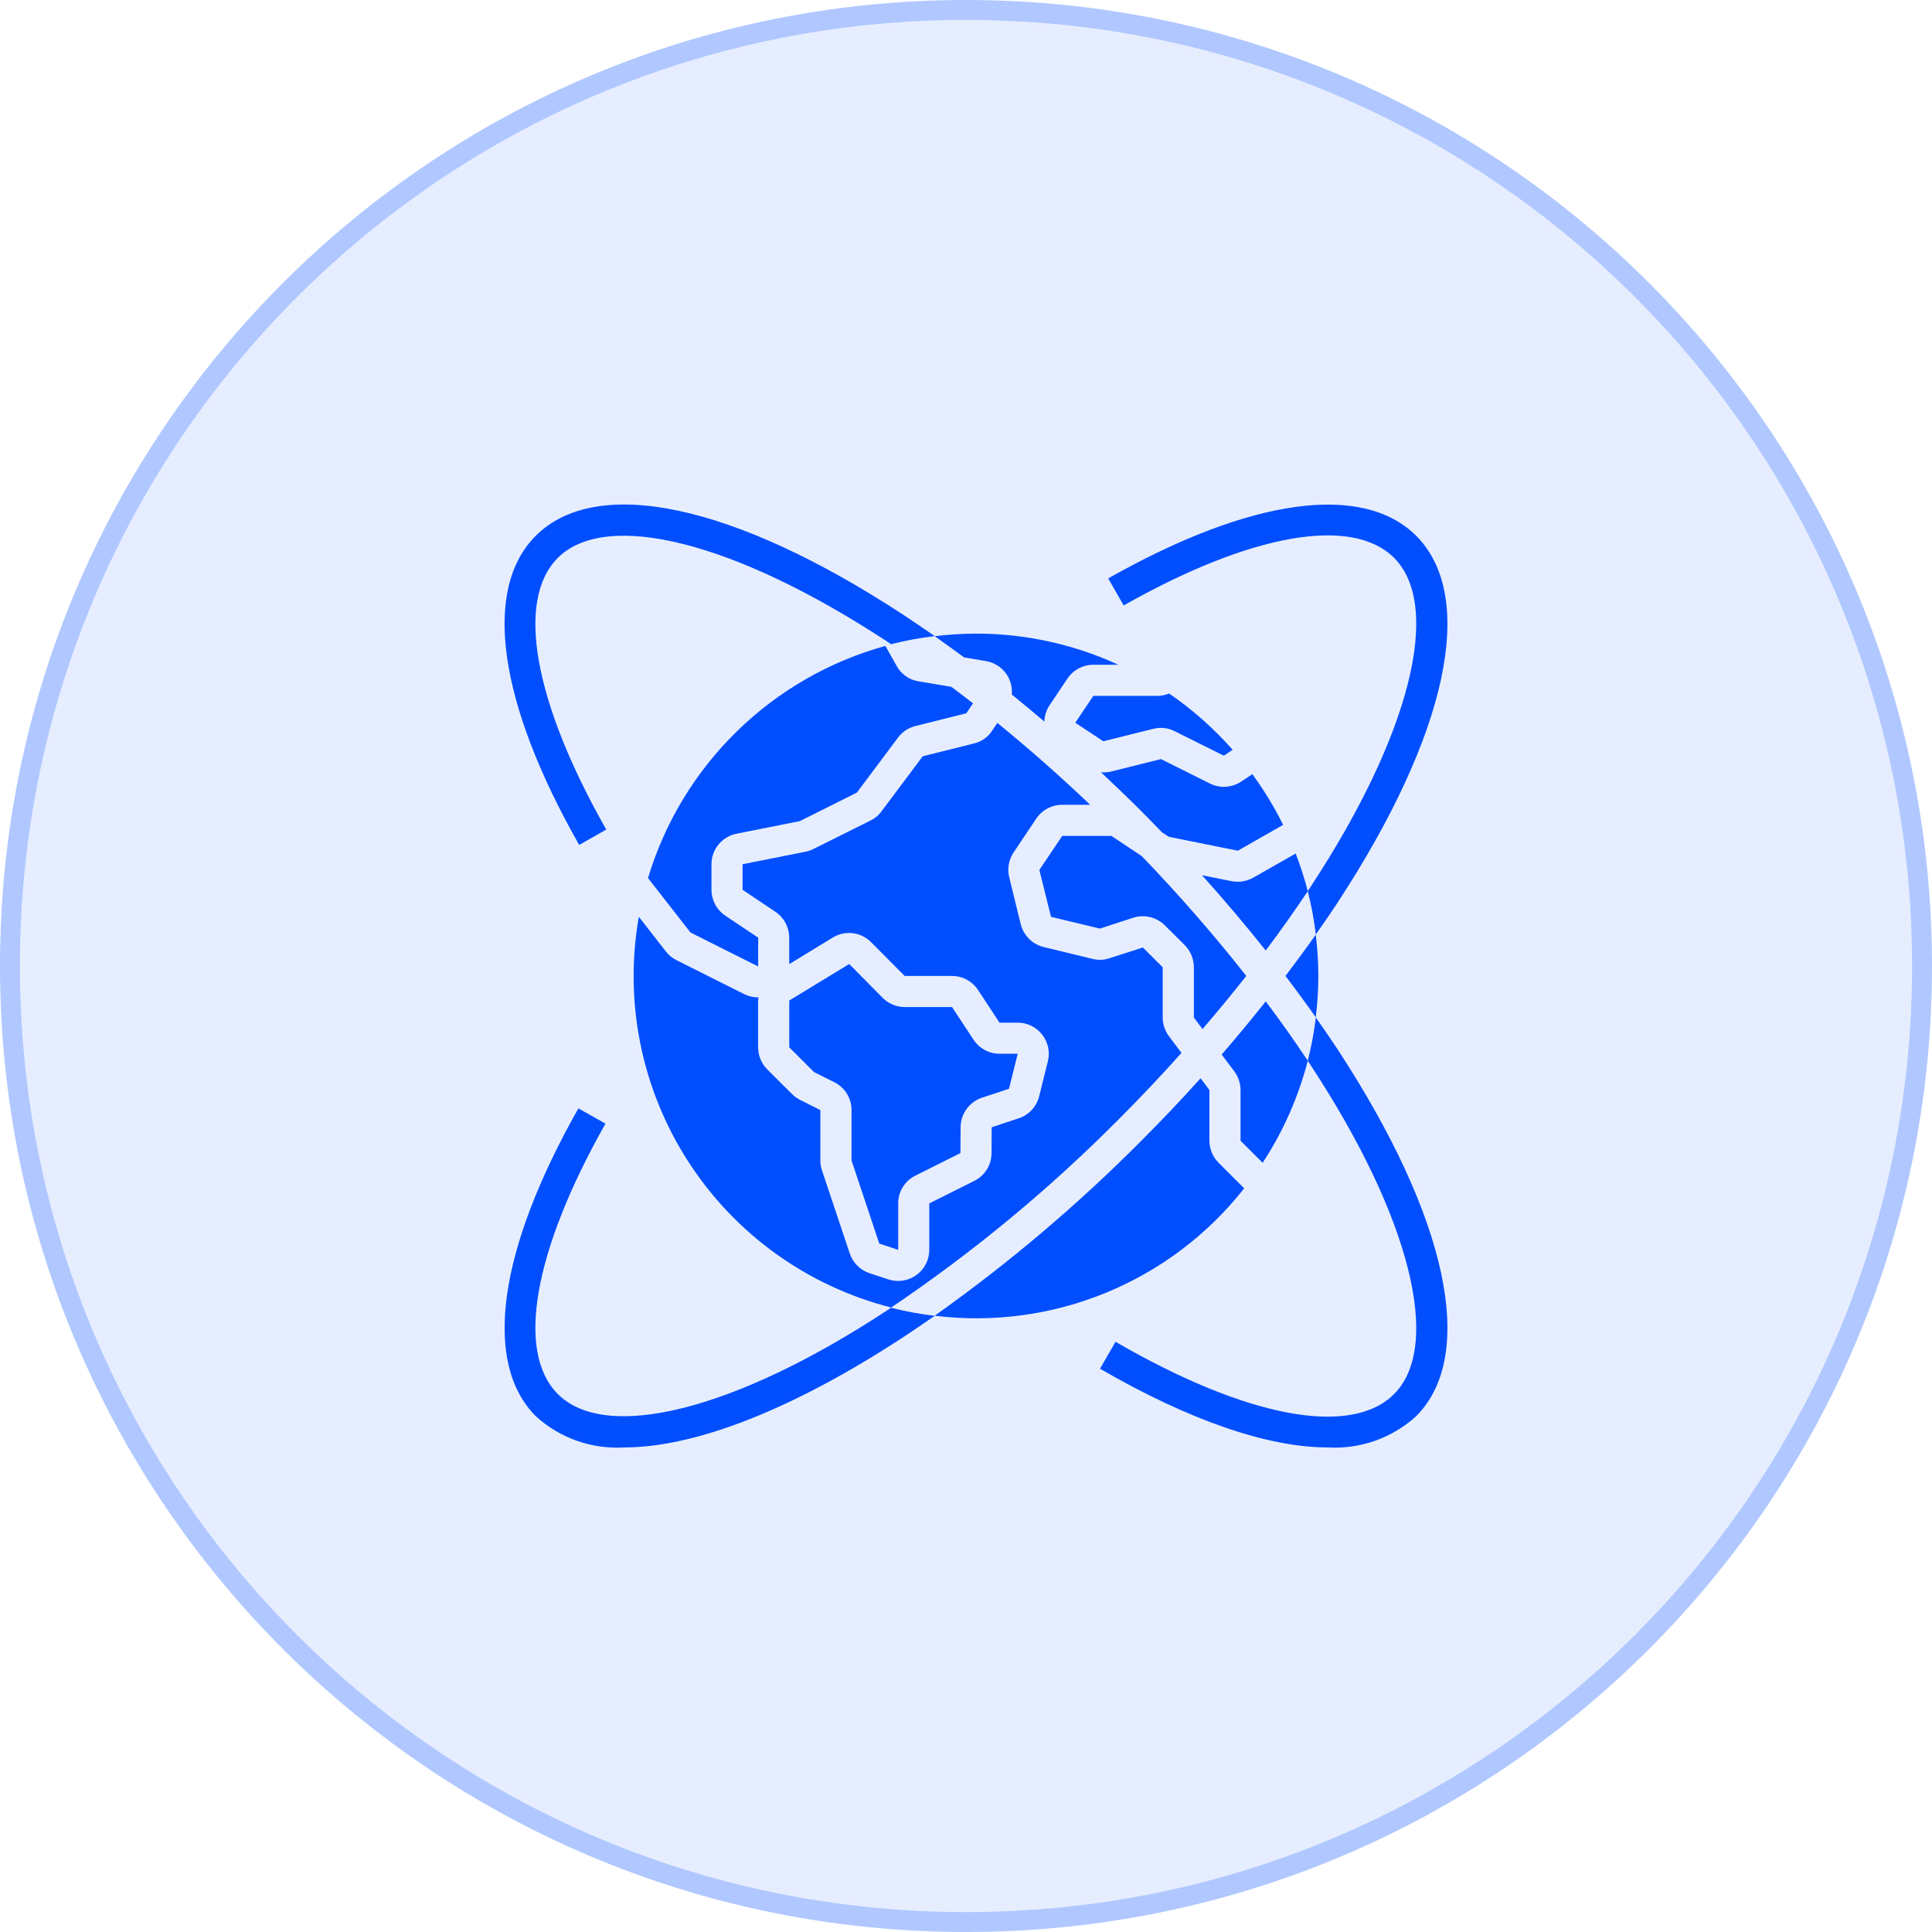
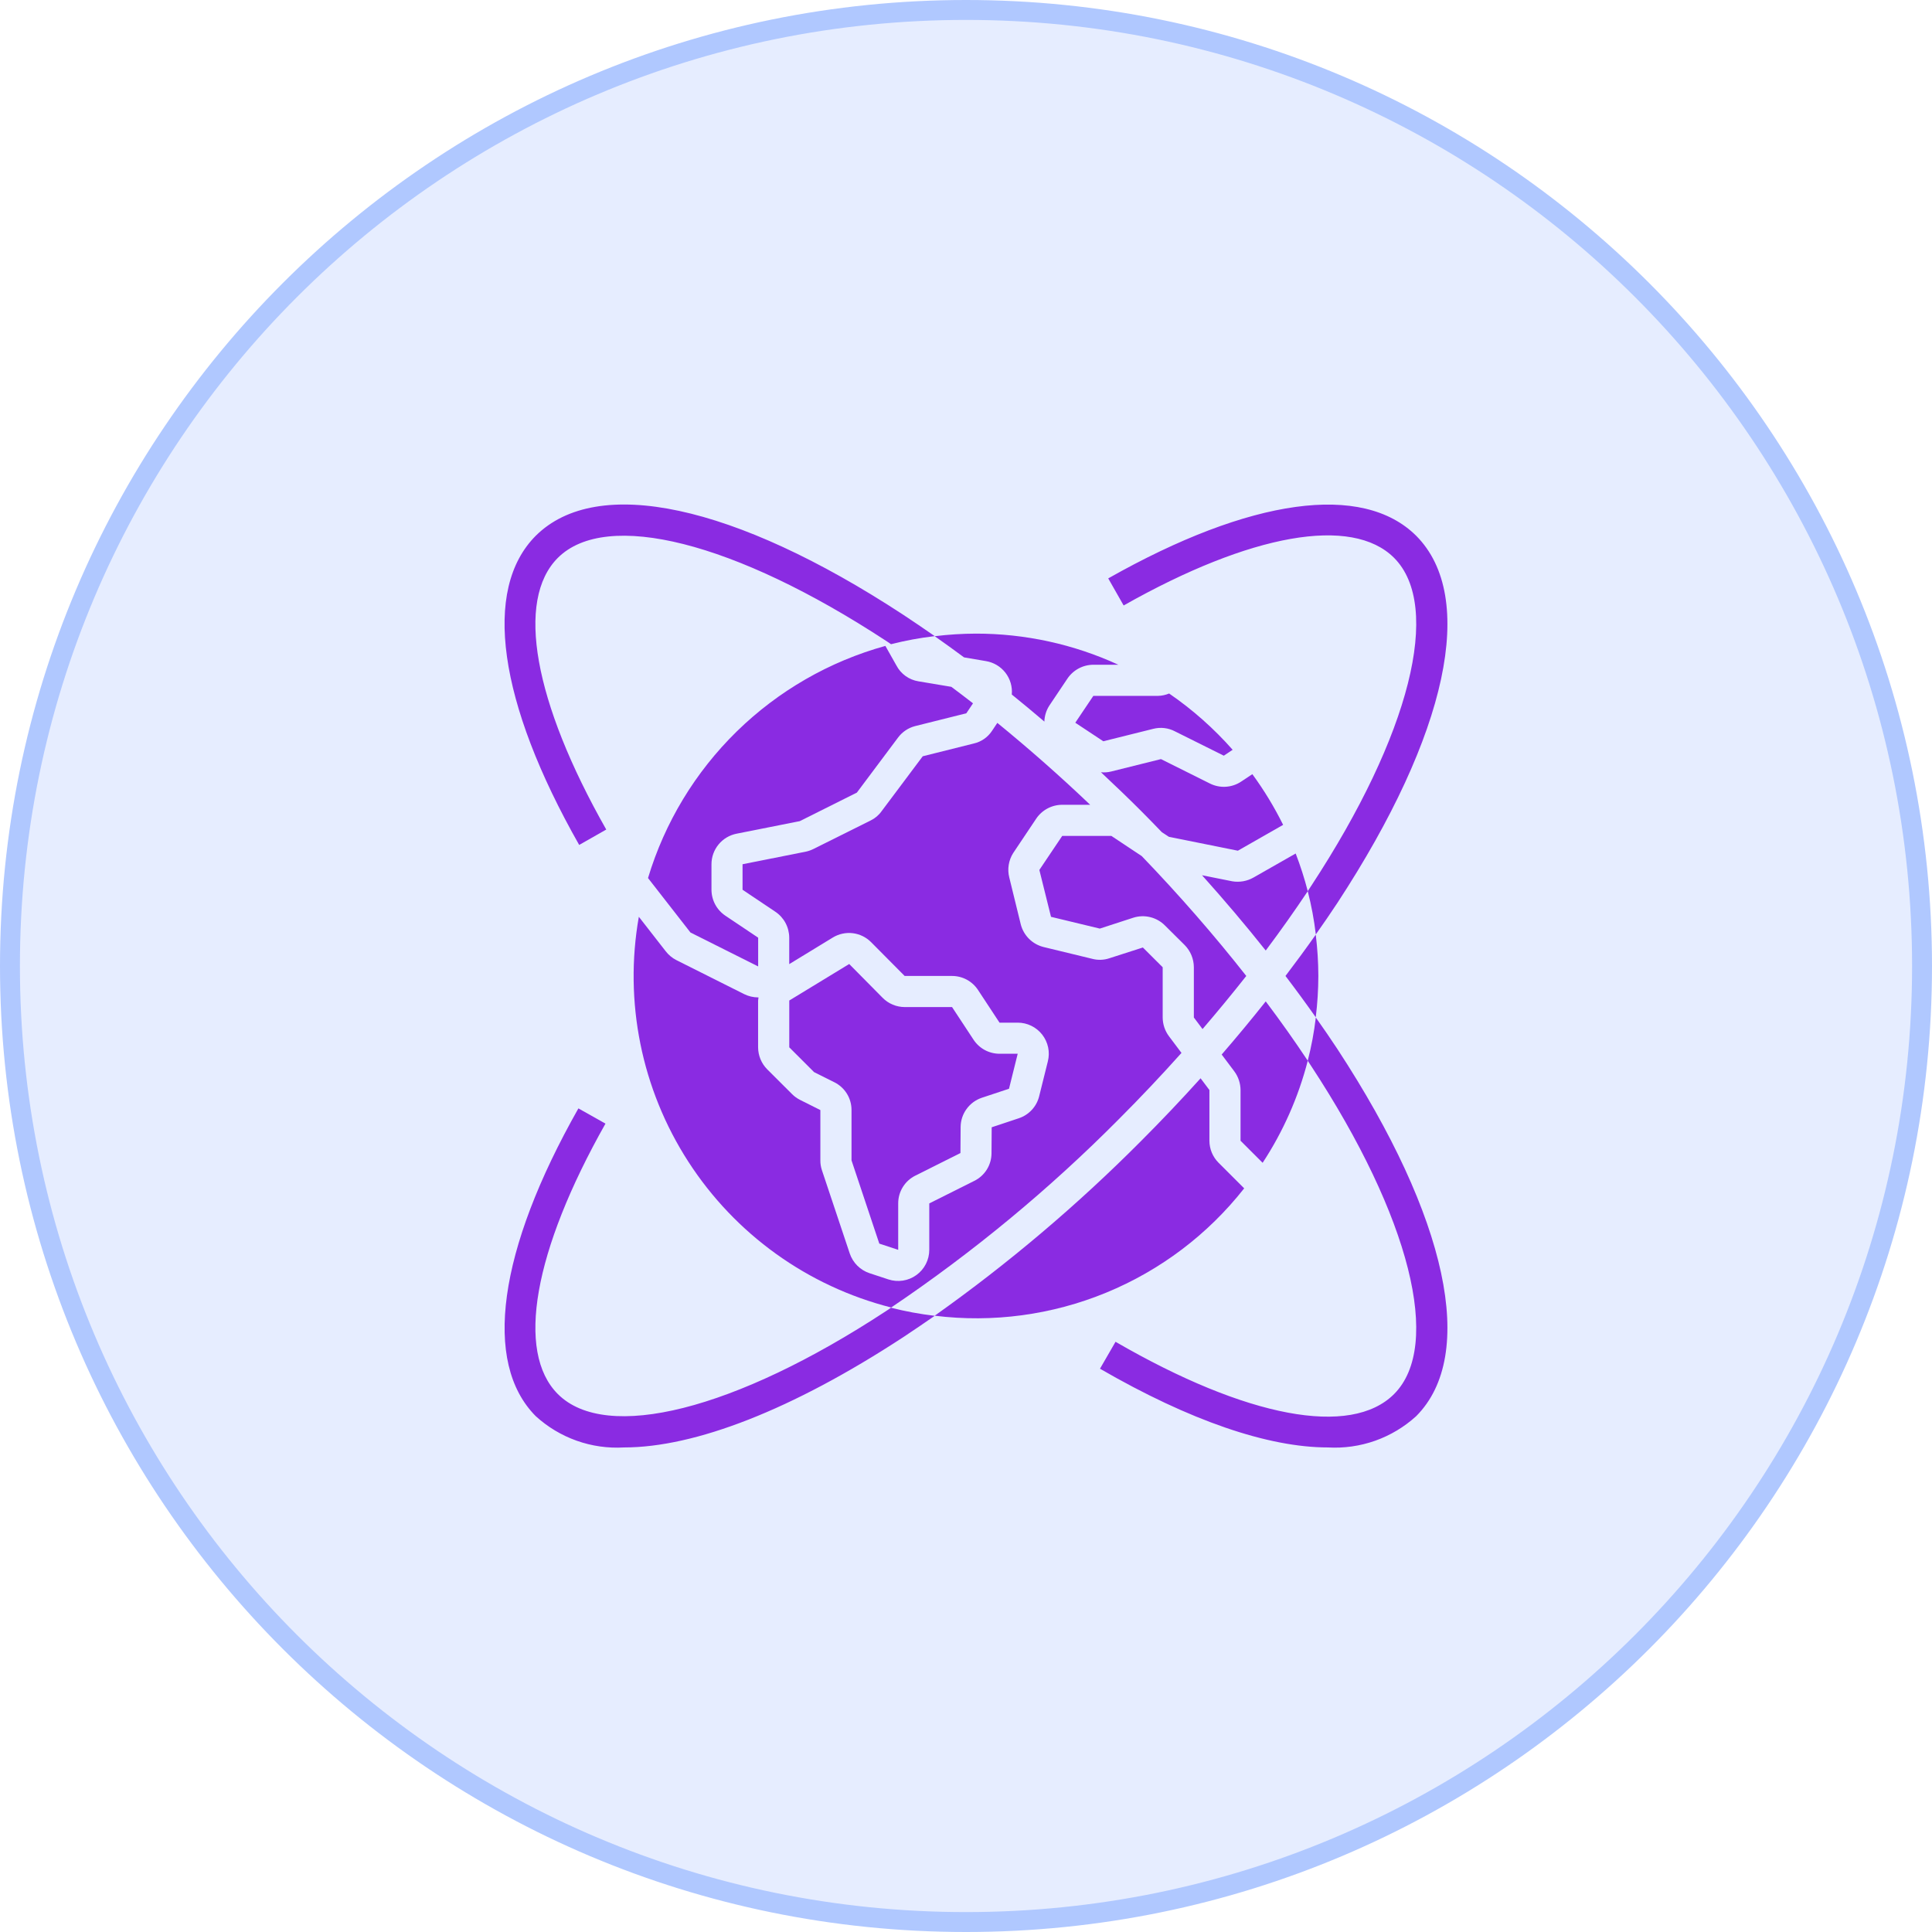
<svg xmlns="http://www.w3.org/2000/svg" width="97" height="97" viewBox="0 0 97 97" fill="none">
  <circle cx="48.5" cy="48.5" r="48" fill="#E6EDFF" stroke="#B0C8FF" />
-   <path d="M62.311 39.244C62.082 39.396 61.817 39.484 61.542 39.501C61.268 39.518 60.994 39.462 60.748 39.339L58.289 38.112L55.78 38.737C55.615 38.778 55.444 38.789 55.275 38.772C55.954 39.408 56.629 40.053 57.291 40.716C57.643 41.067 57.987 41.424 58.331 41.78L58.687 42.014L62.15 42.711L64.422 41.414C63.981 40.523 63.464 39.671 62.877 38.869L62.311 39.244ZM62.928 44.062C62.606 44.244 62.231 44.309 61.866 44.247L60.35 43.943C61.473 45.193 62.541 46.454 63.549 47.723C64.296 46.726 64.999 45.733 65.659 44.744C65.493 44.102 65.291 43.471 65.052 42.852L62.928 44.062ZM58.143 34.938H54.893L53.987 36.286L55.394 37.217L57.903 36.592C58.271 36.498 58.661 36.544 58.997 36.722L61.444 37.941L61.888 37.645C60.945 36.576 59.874 35.626 58.699 34.819C58.523 34.892 58.334 34.933 58.143 34.938ZM66.19 49C66.188 48.307 66.145 47.614 66.06 46.927C65.566 47.627 65.059 48.318 64.54 49C65.059 49.682 65.566 50.373 66.06 51.074C66.145 50.386 66.188 49.693 66.19 49ZM63.393 58.381C64.425 56.809 65.19 55.078 65.659 53.257C65.003 52.267 64.3 51.274 63.549 50.277C62.84 51.171 62.102 52.06 61.337 52.945L61.971 53.789C62.172 54.06 62.282 54.389 62.284 54.727V57.273L63.393 58.381ZM60.376 51.666C61.137 50.78 61.869 49.892 62.572 49C60.976 46.969 59.212 44.945 57.326 42.984L55.799 41.969H53.331L52.183 43.677L52.768 46.031L55.218 46.622L56.901 46.075C57.177 45.987 57.472 45.978 57.753 46.048C58.035 46.118 58.291 46.264 58.494 46.471L59.482 47.452C59.774 47.748 59.938 48.147 59.94 48.562V51.086L60.376 51.666ZM44.147 62.438L45.096 62.75V60.42C45.095 60.13 45.175 59.845 45.328 59.598C45.481 59.351 45.7 59.151 45.96 59.023L48.221 57.891L48.23 56.586C48.232 56.259 48.336 55.942 48.529 55.678C48.721 55.413 48.991 55.216 49.301 55.113L50.659 54.663L51.096 52.906H50.186C49.927 52.906 49.672 52.842 49.444 52.719C49.217 52.597 49.023 52.419 48.88 52.203L47.8 50.562H45.422C45.006 50.56 44.608 50.394 44.315 50.098L42.636 48.4L39.627 50.233V52.583L40.871 53.827L41.887 54.335C42.147 54.464 42.367 54.663 42.52 54.91C42.673 55.157 42.753 55.442 42.752 55.733V58.258L44.147 62.438ZM62.467 59.663L61.177 58.375C60.886 58.082 60.722 57.686 60.721 57.273V54.727L60.278 54.138C59.309 55.213 58.312 56.263 57.289 57.287C54.093 60.501 50.626 63.436 46.928 66.058C49.85 66.42 52.815 66.021 55.537 64.901C58.26 63.781 60.647 61.977 62.467 59.663ZM45.005 33.409L44.452 32.429C41.642 33.207 39.076 34.684 36.992 36.722C34.909 38.76 33.375 41.292 32.535 44.084L34.666 46.818L38.065 48.521V47.078L36.424 45.978C36.209 45.835 36.032 45.641 35.909 45.413C35.787 45.185 35.722 44.931 35.721 44.672V43.391C35.721 43.029 35.846 42.679 36.075 42.4C36.304 42.12 36.623 41.929 36.977 41.858L40.155 41.227L43.021 39.794L45.088 37.031C45.298 36.749 45.598 36.546 45.938 36.457L48.516 35.812L48.852 35.312C48.492 35.032 48.13 34.756 47.764 34.484L46.116 34.208C45.881 34.171 45.658 34.079 45.465 33.94C45.272 33.801 45.114 33.619 45.005 33.409ZM46.929 31.942C47.419 32.286 47.909 32.64 48.402 33.005L49.495 33.191C49.885 33.254 50.236 33.462 50.478 33.773C50.72 34.085 50.835 34.477 50.799 34.87C51.346 35.312 51.891 35.765 52.435 36.229C52.443 35.943 52.529 35.665 52.684 35.425L53.587 34.078C53.73 33.863 53.925 33.686 54.152 33.563C54.38 33.441 54.634 33.376 54.893 33.375H56.149C53.908 32.344 51.469 31.811 49.002 31.812C48.309 31.814 47.617 31.858 46.929 31.942Z" fill="#014EFF" />
-   <path d="M59.319 52.864L58.688 52.024C58.486 51.752 58.377 51.424 58.375 51.086V48.563L57.38 47.571L55.702 48.11C55.417 48.207 55.11 48.215 54.82 48.135L52.402 47.549C52.125 47.481 51.871 47.34 51.668 47.139C51.466 46.939 51.321 46.687 51.25 46.411L50.672 44.053C50.62 43.846 50.611 43.631 50.645 43.42C50.679 43.21 50.755 43.008 50.87 42.828L52.023 41.105C52.166 40.89 52.361 40.715 52.588 40.593C52.816 40.471 53.07 40.407 53.328 40.406H54.734C53.234 38.976 51.679 37.605 50.073 36.294L49.812 36.685C49.599 37.014 49.266 37.246 48.883 37.331L46.328 37.97L44.263 40.727C44.123 40.925 43.935 41.085 43.716 41.192L40.846 42.622C40.729 42.681 40.605 42.726 40.477 42.755L37.281 43.391V44.672L38.922 45.772C39.137 45.915 39.314 46.109 39.437 46.337C39.559 46.565 39.624 46.82 39.625 47.078V48.406L41.812 47.071C42.113 46.887 42.466 46.811 42.815 46.853C43.165 46.896 43.489 47.055 43.737 47.305L45.42 49H47.798C48.057 49 48.312 49.064 48.539 49.186C48.767 49.309 48.961 49.487 49.103 49.703L50.183 51.344H51.095C51.332 51.344 51.566 51.398 51.779 51.502C51.993 51.606 52.179 51.758 52.326 51.945C52.472 52.132 52.573 52.35 52.623 52.582C52.672 52.814 52.668 53.054 52.61 53.285L52.173 55.041C52.109 55.297 51.983 55.532 51.803 55.725C51.624 55.918 51.399 56.063 51.149 56.145L49.79 56.597L49.781 57.902C49.78 58.19 49.699 58.473 49.547 58.718C49.394 58.963 49.176 59.16 48.917 59.288L46.656 60.42V62.75C46.656 62.998 46.598 63.241 46.485 63.462C46.373 63.682 46.21 63.872 46.009 64.017C45.809 64.162 45.577 64.257 45.332 64.295C45.088 64.333 44.838 64.312 44.603 64.235L43.653 63.922C43.423 63.845 43.214 63.715 43.042 63.544C42.87 63.372 42.741 63.163 42.663 62.933L41.266 58.752C41.213 58.593 41.186 58.426 41.188 58.258V55.733L40.172 55.224C40.022 55.149 39.884 55.05 39.766 54.931L38.52 53.688C38.228 53.394 38.064 52.997 38.062 52.583V50.233C38.066 50.181 38.073 50.128 38.083 50.077H38.062C37.82 50.076 37.582 50.02 37.365 49.913L33.962 48.206C33.751 48.1 33.566 47.946 33.422 47.758L32.074 46.029C31.321 50.294 32.209 54.686 34.559 58.324C36.908 61.962 40.546 64.578 44.743 65.646C48.856 62.873 52.688 59.703 56.182 56.182C57.258 55.105 58.304 53.998 59.319 52.864Z" fill="#014EFF" />
-   <path d="M44.735 65.656C45.457 65.841 46.19 65.976 46.93 66.063C46.391 66.438 45.86 66.797 45.329 67.149C39.774 70.781 34.899 72.672 31.329 72.672C30.523 72.719 29.716 72.605 28.955 72.335C28.194 72.065 27.495 71.646 26.899 71.102C24.227 68.414 25.001 62.781 29.04 55.649L30.399 56.414C26.79 62.805 25.891 67.875 28.008 69.992C30.438 72.422 36.907 70.797 44.469 65.836C44.555 65.781 44.649 65.719 44.735 65.656ZM45.329 30.852C45.86 31.203 46.391 31.563 46.93 31.938C46.19 32.024 45.457 32.16 44.735 32.344C44.649 32.281 44.555 32.219 44.469 32.164C36.907 27.211 30.446 25.578 28.008 28.008C25.883 30.133 26.797 35.234 30.438 41.649L29.079 42.422C25.008 35.25 24.212 29.594 26.899 26.899C29.977 23.836 36.868 25.313 45.329 30.852ZM67.149 52.672C72.688 61.133 74.165 68.024 71.102 71.102C70.505 71.645 69.806 72.064 69.046 72.334C68.285 72.603 67.478 72.718 66.672 72.672C63.68 72.672 59.751 71.336 55.227 68.719L56.008 67.367C62.594 71.18 67.821 72.164 69.993 69.992C72.422 67.555 70.797 61.094 65.837 53.531L65.657 53.258C65.841 52.544 65.977 51.818 66.063 51.086C66.438 51.617 66.805 52.149 67.149 52.672ZM56.415 30.399L55.641 29.039C62.782 25 68.415 24.227 71.102 26.899C74.165 29.977 72.688 36.867 67.149 45.328C66.805 45.852 66.438 46.383 66.063 46.914C65.977 46.182 65.841 45.456 65.657 44.742L65.837 44.469C70.797 36.906 72.422 30.445 69.993 28.008C67.876 25.891 62.797 26.789 56.415 30.399Z" fill="#014EFF" />
+   <path d="M62.311 39.244C62.082 39.396 61.817 39.484 61.542 39.501C61.268 39.518 60.994 39.462 60.748 39.339L58.289 38.112L55.78 38.737C55.615 38.778 55.444 38.789 55.275 38.772C55.954 39.408 56.629 40.053 57.291 40.716C57.643 41.067 57.987 41.424 58.331 41.78L58.687 42.014L62.15 42.711L64.422 41.414C63.981 40.523 63.464 39.671 62.877 38.869L62.311 39.244ZM62.928 44.062C62.606 44.244 62.231 44.309 61.866 44.247L60.35 43.943C61.473 45.193 62.541 46.454 63.549 47.723C64.296 46.726 64.999 45.733 65.659 44.744C65.493 44.102 65.291 43.471 65.052 42.852L62.928 44.062ZM58.143 34.938H54.893L53.987 36.286L55.394 37.217L57.903 36.592C58.271 36.498 58.661 36.544 58.997 36.722L61.444 37.941L61.888 37.645C60.945 36.576 59.874 35.626 58.699 34.819C58.523 34.892 58.334 34.933 58.143 34.938ZM66.19 49C66.188 48.307 66.145 47.614 66.06 46.927C65.566 47.627 65.059 48.318 64.54 49C65.059 49.682 65.566 50.373 66.06 51.074C66.145 50.386 66.188 49.693 66.19 49ZM63.393 58.381C64.425 56.809 65.19 55.078 65.659 53.257C65.003 52.267 64.3 51.274 63.549 50.277C62.84 51.171 62.102 52.06 61.337 52.945L61.971 53.789C62.172 54.06 62.282 54.389 62.284 54.727V57.273L63.393 58.381ZM60.376 51.666C61.137 50.78 61.869 49.892 62.572 49C60.976 46.969 59.212 44.945 57.326 42.984L55.799 41.969H53.331L52.183 43.677L52.768 46.031L55.218 46.622L56.901 46.075C57.177 45.987 57.472 45.978 57.753 46.048C58.035 46.118 58.291 46.264 58.494 46.471L59.482 47.452C59.774 47.748 59.938 48.147 59.94 48.562V51.086L60.376 51.666ZM44.147 62.438L45.096 62.75V60.42C45.095 60.13 45.175 59.845 45.328 59.598C45.481 59.351 45.7 59.151 45.96 59.023L48.221 57.891L48.23 56.586C48.232 56.259 48.336 55.942 48.529 55.678C48.721 55.413 48.991 55.216 49.301 55.113L50.659 54.663L51.096 52.906H50.186C49.927 52.906 49.672 52.842 49.444 52.719C49.217 52.597 49.023 52.419 48.88 52.203L47.8 50.562H45.422C45.006 50.56 44.608 50.394 44.315 50.098L42.636 48.4L39.627 50.233V52.583L40.871 53.827L41.887 54.335C42.147 54.464 42.367 54.663 42.52 54.91C42.673 55.157 42.753 55.442 42.752 55.733V58.258L44.147 62.438ZM62.467 59.663L61.177 58.375C60.886 58.082 60.722 57.686 60.721 57.273V54.727L60.278 54.138C59.309 55.213 58.312 56.263 57.289 57.287C54.093 60.501 50.626 63.436 46.928 66.058C49.85 66.42 52.815 66.021 55.537 64.901C58.26 63.781 60.647 61.977 62.467 59.663ZM45.005 33.409L44.452 32.429C41.642 33.207 39.076 34.684 36.992 36.722C34.909 38.76 33.375 41.292 32.535 44.084L34.666 46.818L38.065 48.521V47.078L36.424 45.978C36.209 45.835 36.032 45.641 35.909 45.413C35.787 45.185 35.722 44.931 35.721 44.672V43.391C35.721 43.029 35.846 42.679 36.075 42.4C36.304 42.12 36.623 41.929 36.977 41.858L40.155 41.227L43.021 39.794L45.088 37.031C45.298 36.749 45.598 36.546 45.938 36.457L48.516 35.812L48.852 35.312C48.492 35.032 48.13 34.756 47.764 34.484L46.116 34.208C45.881 34.171 45.658 34.079 45.465 33.94C45.272 33.801 45.114 33.619 45.005 33.409ZM46.929 31.942C47.419 32.286 47.909 32.64 48.402 33.005L49.495 33.191C49.885 33.254 50.236 33.462 50.478 33.773C50.72 34.085 50.835 34.477 50.799 34.87C51.346 35.312 51.891 35.765 52.435 36.229C52.443 35.943 52.529 35.665 52.684 35.425L53.587 34.078C53.73 33.863 53.925 33.686 54.152 33.563C54.38 33.441 54.634 33.376 54.893 33.375H56.149C53.908 32.344 51.469 31.811 49.002 31.812C48.309 31.814 47.617 31.858 46.929 31.942Z" fill="#8A2BE2" />
+   <path d="M59.319 52.864L58.688 52.024C58.486 51.752 58.377 51.424 58.375 51.086V48.563L57.38 47.571L55.702 48.11C55.417 48.207 55.11 48.215 54.82 48.135L52.402 47.549C52.125 47.481 51.871 47.34 51.668 47.139C51.466 46.939 51.321 46.687 51.25 46.411L50.672 44.053C50.62 43.846 50.611 43.631 50.645 43.42C50.679 43.21 50.755 43.008 50.87 42.828L52.023 41.105C52.166 40.89 52.361 40.715 52.588 40.593C52.816 40.471 53.07 40.407 53.328 40.406H54.734C53.234 38.976 51.679 37.605 50.073 36.294L49.812 36.685C49.599 37.014 49.266 37.246 48.883 37.331L46.328 37.97L44.263 40.727C44.123 40.925 43.935 41.085 43.716 41.192L40.846 42.622C40.729 42.681 40.605 42.726 40.477 42.755L37.281 43.391V44.672L38.922 45.772C39.137 45.915 39.314 46.109 39.437 46.337C39.559 46.565 39.624 46.82 39.625 47.078V48.406L41.812 47.071C42.113 46.887 42.466 46.811 42.815 46.853C43.165 46.896 43.489 47.055 43.737 47.305L45.42 49H47.798C48.057 49 48.312 49.064 48.539 49.186C48.767 49.309 48.961 49.487 49.103 49.703L50.183 51.344H51.095C51.332 51.344 51.566 51.398 51.779 51.502C51.993 51.606 52.179 51.758 52.326 51.945C52.472 52.132 52.573 52.35 52.623 52.582C52.672 52.814 52.668 53.054 52.61 53.285L52.173 55.041C52.109 55.297 51.983 55.532 51.803 55.725C51.624 55.918 51.399 56.063 51.149 56.145L49.79 56.597L49.781 57.902C49.78 58.19 49.699 58.473 49.547 58.718C49.394 58.963 49.176 59.16 48.917 59.288L46.656 60.42V62.75C46.656 62.998 46.598 63.241 46.485 63.462C46.373 63.682 46.21 63.872 46.009 64.017C45.809 64.162 45.577 64.257 45.332 64.295C45.088 64.333 44.838 64.312 44.603 64.235L43.653 63.922C43.423 63.845 43.214 63.715 43.042 63.544C42.87 63.372 42.741 63.163 42.663 62.933L41.266 58.752C41.213 58.593 41.186 58.426 41.188 58.258V55.733L40.172 55.224C40.022 55.149 39.884 55.05 39.766 54.931L38.52 53.688C38.228 53.394 38.064 52.997 38.062 52.583V50.233C38.066 50.181 38.073 50.128 38.083 50.077H38.062C37.82 50.076 37.582 50.02 37.365 49.913L33.962 48.206C33.751 48.1 33.566 47.946 33.422 47.758L32.074 46.029C31.321 50.294 32.209 54.686 34.559 58.324C36.908 61.962 40.546 64.578 44.743 65.646C48.856 62.873 52.688 59.703 56.182 56.182C57.258 55.105 58.304 53.998 59.319 52.864Z" fill="#8A2BE2" />
+   <path d="M44.735 65.656C45.457 65.841 46.19 65.976 46.93 66.063C46.391 66.438 45.86 66.797 45.329 67.149C39.774 70.781 34.899 72.672 31.329 72.672C30.523 72.719 29.716 72.605 28.955 72.335C28.194 72.065 27.495 71.646 26.899 71.102C24.227 68.414 25.001 62.781 29.04 55.649L30.399 56.414C26.79 62.805 25.891 67.875 28.008 69.992C30.438 72.422 36.907 70.797 44.469 65.836C44.555 65.781 44.649 65.719 44.735 65.656ZM45.329 30.852C45.86 31.203 46.391 31.563 46.93 31.938C46.19 32.024 45.457 32.16 44.735 32.344C44.649 32.281 44.555 32.219 44.469 32.164C36.907 27.211 30.446 25.578 28.008 28.008C25.883 30.133 26.797 35.234 30.438 41.649L29.079 42.422C25.008 35.25 24.212 29.594 26.899 26.899C29.977 23.836 36.868 25.313 45.329 30.852ZM67.149 52.672C72.688 61.133 74.165 68.024 71.102 71.102C70.505 71.645 69.806 72.064 69.046 72.334C68.285 72.603 67.478 72.718 66.672 72.672C63.68 72.672 59.751 71.336 55.227 68.719L56.008 67.367C62.594 71.18 67.821 72.164 69.993 69.992C72.422 67.555 70.797 61.094 65.837 53.531L65.657 53.258C65.841 52.544 65.977 51.818 66.063 51.086C66.438 51.617 66.805 52.149 67.149 52.672ZM56.415 30.399L55.641 29.039C62.782 25 68.415 24.227 71.102 26.899C74.165 29.977 72.688 36.867 67.149 45.328C66.805 45.852 66.438 46.383 66.063 46.914C65.977 46.182 65.841 45.456 65.657 44.742L65.837 44.469C70.797 36.906 72.422 30.445 69.993 28.008C67.876 25.891 62.797 26.789 56.415 30.399Z" fill="#8A2BE2" />
</svg>
